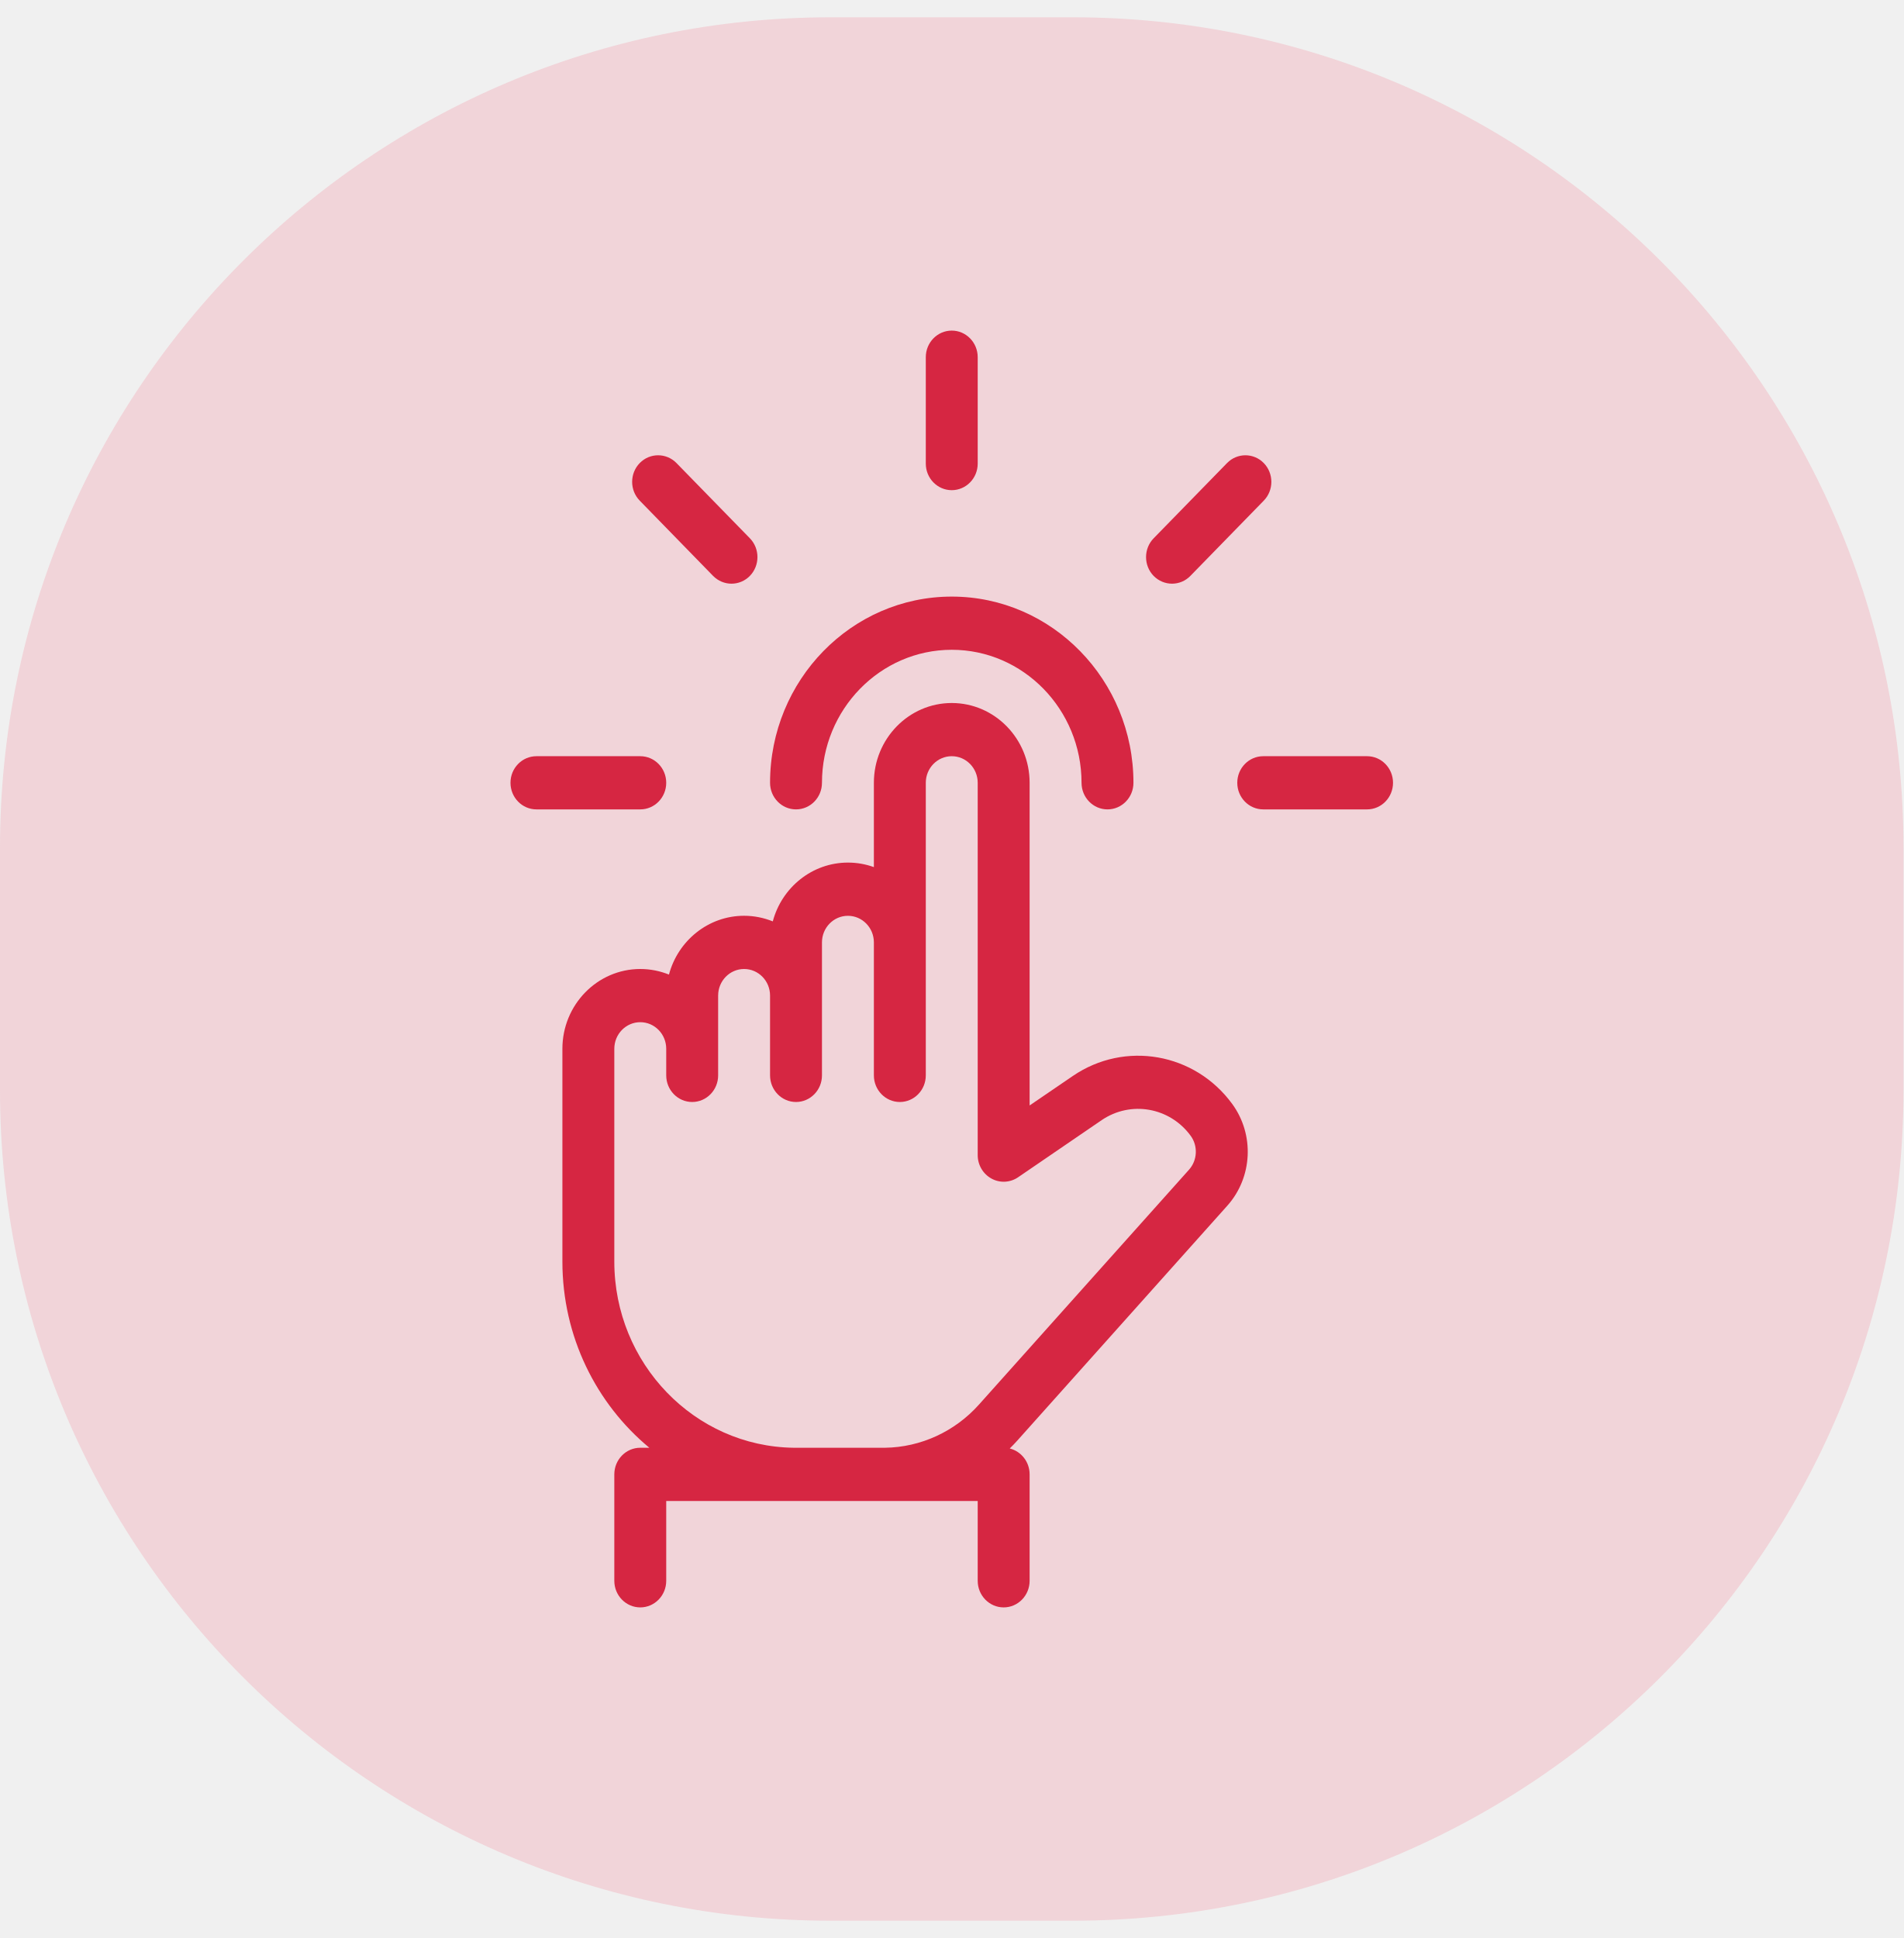
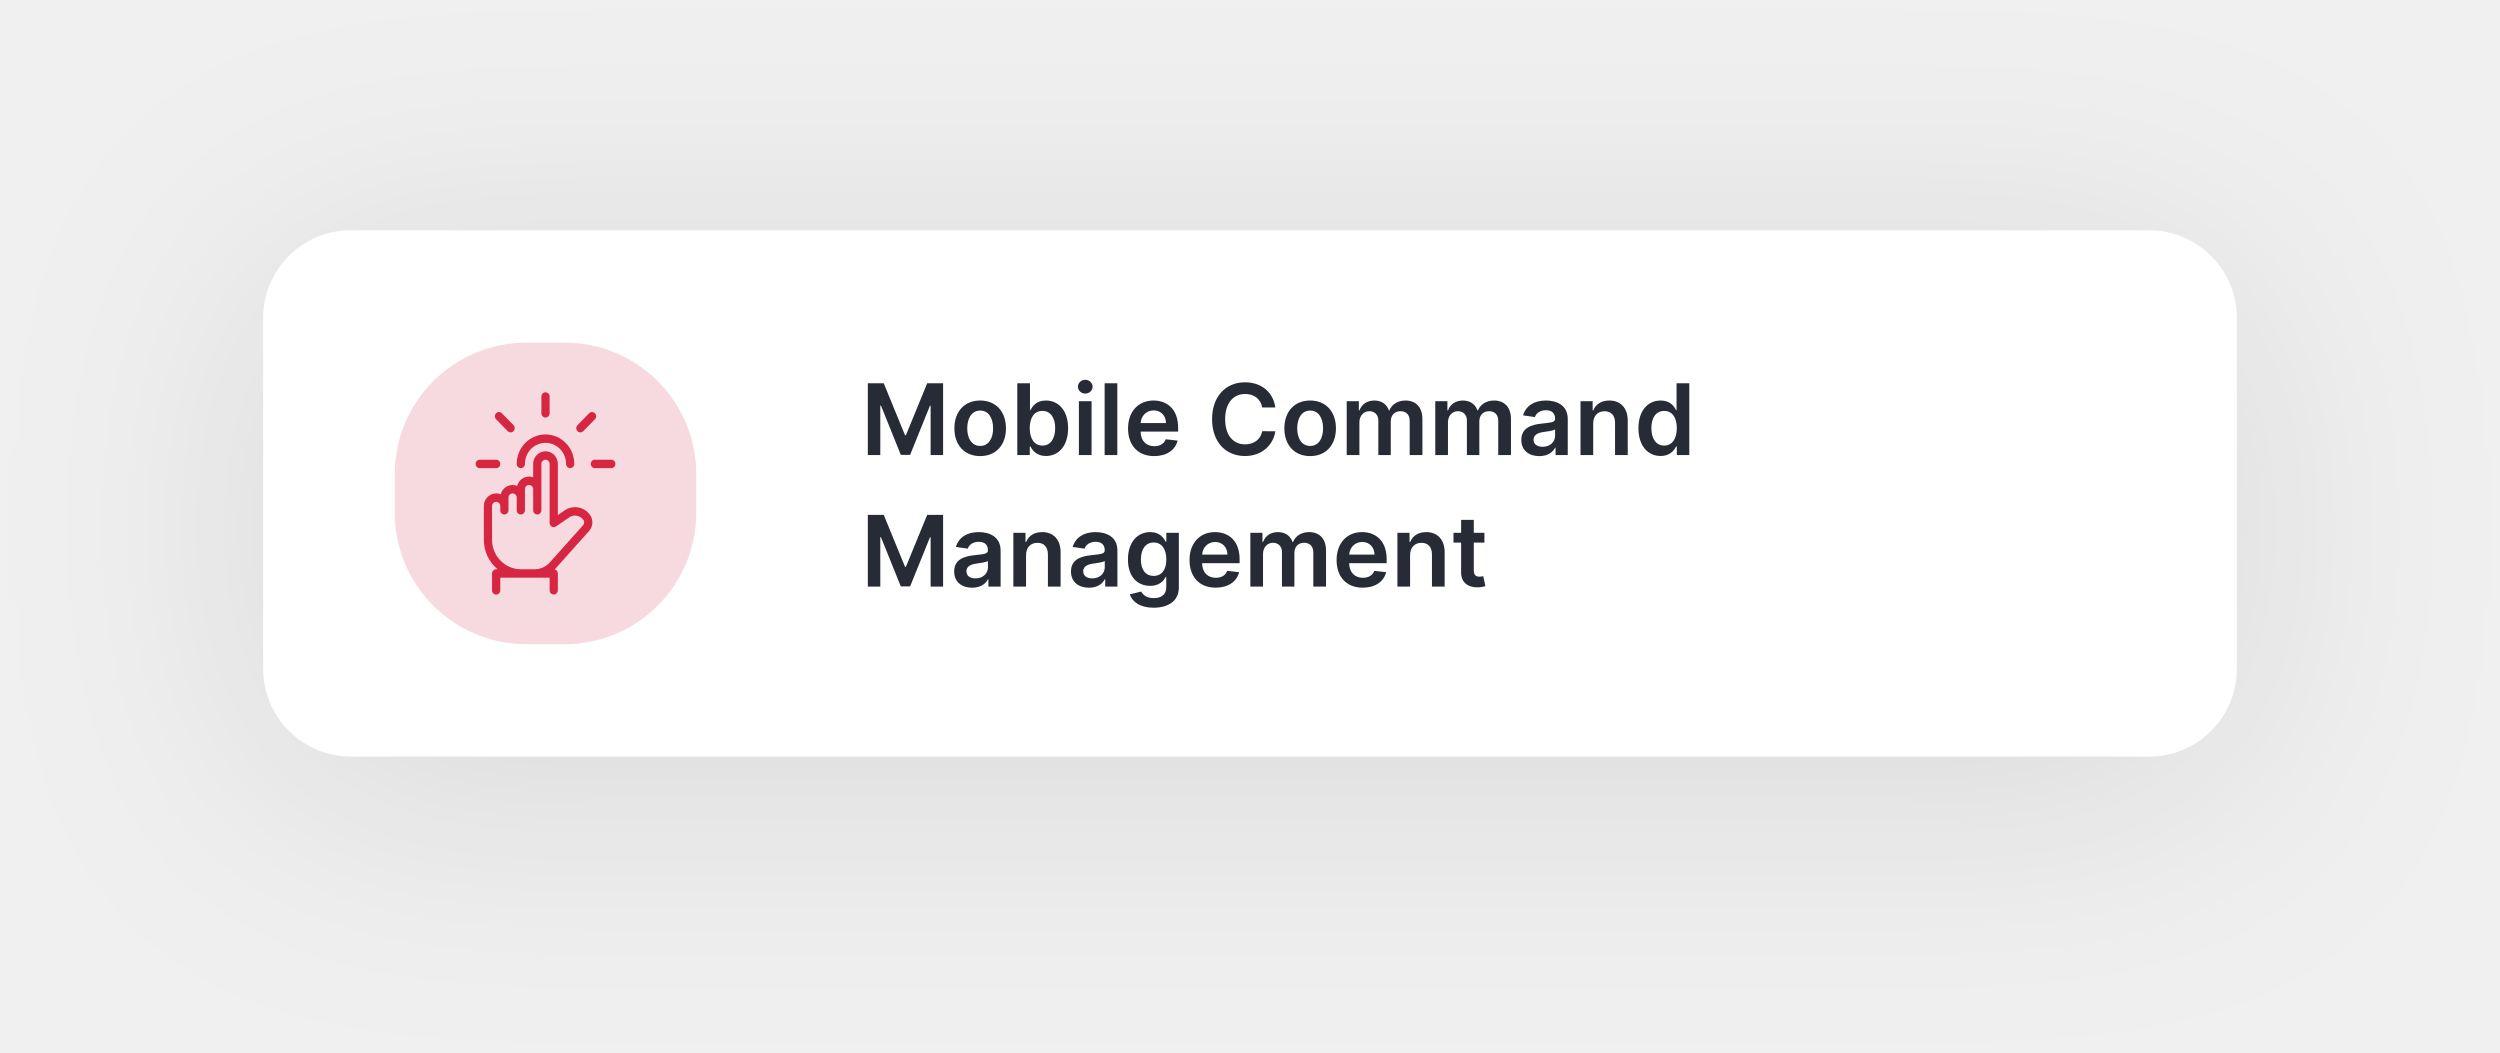
- <svg xmlns="http://www.w3.org/2000/svg" width="55" height="56" viewBox="0 0 55 56" fill="none">
-   <rect opacity="0.6" y="0.5" width="55" height="55" rx="24" fill="#F1C1C9" />
-   <path fill-rule="evenodd" clip-rule="evenodd" d="M26.75 10.322C26.75 9.897 27.086 9.553 27.5 9.553C27.914 9.553 28.25 9.897 28.25 10.322V13.396C28.25 13.82 27.914 14.164 27.5 14.164C27.086 14.164 26.75 13.82 26.75 13.396V10.322ZM36.5 21.851H39.5C39.914 21.851 40.25 22.195 40.25 22.619C40.25 23.044 39.914 23.388 39.5 23.388H36.5C36.086 23.388 35.75 23.044 35.75 22.619C35.75 22.195 36.086 21.851 36.5 21.851ZM18.5 21.851H15.5C15.086 21.851 14.75 22.195 14.75 22.619C14.75 23.044 15.086 23.388 15.5 23.388H18.5C18.914 23.388 19.25 23.044 19.25 22.619C19.25 22.195 18.914 21.851 18.5 21.851ZM35.455 13.38C35.747 13.081 36.223 13.081 36.515 13.38C36.808 13.68 36.808 14.168 36.515 14.467L34.394 16.642C34.249 16.791 34.057 16.866 33.865 16.866C33.673 16.866 33.481 16.791 33.334 16.642C33.041 16.342 33.041 15.854 33.334 15.554L35.455 13.38ZM21.667 15.554L19.546 13.38C19.253 13.081 18.777 13.081 18.485 13.38C18.192 13.68 18.192 14.168 18.485 14.467L20.605 16.642C20.752 16.791 20.944 16.866 21.136 16.866C21.328 16.866 21.52 16.791 21.666 16.642C21.959 16.342 21.959 15.854 21.667 15.554ZM31 31.09C32.501 30.066 34.523 30.421 35.603 31.898C36.252 32.785 36.193 34.021 35.462 34.84L29.392 41.629C29.322 41.707 29.25 41.782 29.176 41.855C29.505 41.937 29.75 42.241 29.75 42.603V45.678C29.75 46.102 29.414 46.447 29 46.447C28.586 46.447 28.25 46.103 28.25 45.678V43.372H19.25V45.678C19.25 46.103 18.914 46.447 18.5 46.447C18.086 46.447 17.75 46.103 17.75 45.678V42.603C17.75 42.179 18.086 41.834 18.5 41.834H18.762C17.231 40.565 16.25 38.625 16.25 36.454V30.306C16.25 29.034 17.259 28 18.5 28C18.793 28 19.072 28.058 19.329 28.161C19.589 27.183 20.465 26.462 21.5 26.462C21.793 26.462 22.072 26.521 22.329 26.624C22.589 25.646 23.465 24.925 24.5 24.925C24.762 24.925 25.016 24.971 25.25 25.056V22.619C25.25 21.348 26.259 20.314 27.5 20.314C28.741 20.314 29.75 21.348 29.75 22.619V31.943L31 31.09ZM28.285 40.588C27.589 41.367 26.604 41.819 25.575 41.834H22.934C20.07 41.798 17.75 39.399 17.75 36.454V30.306C17.75 29.881 18.086 29.537 18.5 29.537C18.914 29.537 19.25 29.881 19.25 30.306V31.074C19.25 31.498 19.586 31.843 20 31.843C20.414 31.843 20.75 31.498 20.75 31.074V28.768C20.75 28.344 21.086 28 21.5 28C21.914 28 22.25 28.344 22.25 28.768V31.074C22.25 31.498 22.586 31.843 23 31.843C23.414 31.843 23.75 31.498 23.75 31.074V27.231C23.75 26.807 24.086 26.463 24.5 26.463C24.914 26.463 25.25 26.807 25.25 27.231V31.074C25.25 31.498 25.586 31.843 26 31.843C26.414 31.843 26.75 31.498 26.75 31.074V22.619C26.75 22.195 27.086 21.851 27.5 21.851C27.914 21.851 28.25 22.195 28.25 22.619V33.38C28.25 33.664 28.405 33.923 28.648 34.056C28.89 34.19 29.188 34.175 29.417 34.018L31.832 32.367C32.67 31.797 33.799 31.993 34.403 32.819C34.619 33.114 34.599 33.528 34.355 33.8L28.285 40.588ZM22.25 22.619C22.25 19.652 24.605 17.239 27.5 17.239C30.395 17.239 32.75 19.652 32.75 22.619C32.75 23.044 32.414 23.388 32 23.388C31.586 23.388 31.25 23.044 31.25 22.619C31.25 20.501 29.567 18.776 27.5 18.776C25.433 18.776 23.75 20.501 23.75 22.619C23.75 23.044 23.414 23.388 23 23.388C22.586 23.388 22.25 23.044 22.25 22.619Z" fill="#D62642" />
+ <svg xmlns="http://www.w3.org/2000/svg" width="456" height="192" viewBox="0 0 456 192" fill="none">
+   <g filter="url(#filter0_d)">
+     <rect x="48" y="42" width="360" height="96" rx="16" fill="white" />
+   </g>
+   <path d="M158.291 69.909V83H160.567V73.987H160.688L164.306 82.962H166.006L169.624 74.006H169.746V83H172.021V69.909H169.119L165.233 79.395H165.08L161.193 69.909H158.291ZM178.784 83.192C181.661 83.192 183.489 81.165 183.489 78.129C183.489 75.087 181.661 73.054 178.784 73.054C175.908 73.054 174.08 75.087 174.08 78.129C174.08 81.165 175.908 83.192 178.784 83.192ZM178.797 81.338C177.205 81.338 176.425 79.919 176.425 78.123C176.425 76.327 177.205 74.888 178.797 74.888C180.363 74.888 181.143 76.327 181.143 78.123C181.143 79.919 180.363 81.338 178.797 81.338ZM185.555 83H187.83V81.453H187.965C188.329 82.169 189.09 83.173 190.777 83.173C193.091 83.173 194.823 81.338 194.823 78.104C194.823 74.831 193.04 73.054 190.771 73.054C189.039 73.054 188.316 74.096 187.965 74.805H187.869V69.909H185.555V83ZM187.824 78.091C187.824 76.186 188.642 74.952 190.132 74.952C191.672 74.952 192.465 76.263 192.465 78.091C192.465 79.932 191.659 81.274 190.132 81.274C188.655 81.274 187.824 79.996 187.824 78.091ZM196.79 83H199.104V73.182H196.79V83ZM197.954 71.788C198.689 71.788 199.29 71.226 199.29 70.535C199.29 69.839 198.689 69.276 197.954 69.276C197.212 69.276 196.612 69.839 196.612 70.535C196.612 71.226 197.212 71.788 197.954 71.788ZM203.798 69.909H201.484V83H203.798V69.909ZM210.524 83.192C212.812 83.192 214.385 82.073 214.794 80.367L212.633 80.124C212.32 80.954 211.553 81.389 210.556 81.389C209.06 81.389 208.069 80.405 208.05 78.724H214.89V78.014C214.89 74.569 212.819 73.054 210.402 73.054C207.59 73.054 205.755 75.119 205.755 78.148C205.755 81.229 207.564 83.192 210.524 83.192ZM208.056 77.164C208.127 75.911 209.054 74.856 210.434 74.856C211.764 74.856 212.659 75.828 212.672 77.164H208.056ZM232.619 74.326C232.217 71.418 229.98 69.73 227.078 69.73C223.658 69.73 221.082 72.223 221.082 76.454C221.082 80.68 223.626 83.179 227.078 83.179C230.191 83.179 232.255 81.165 232.619 78.666L230.229 78.653C229.928 80.188 228.676 81.05 227.11 81.05C224.987 81.05 223.466 79.459 223.466 76.454C223.466 73.501 224.975 71.859 227.116 71.859C228.708 71.859 229.954 72.76 230.229 74.326H232.619ZM238.972 83.192C241.848 83.192 243.676 81.165 243.676 78.129C243.676 75.087 241.848 73.054 238.972 73.054C236.095 73.054 234.267 75.087 234.267 78.129C234.267 81.165 236.095 83.192 238.972 83.192ZM238.984 81.338C237.393 81.338 236.613 79.919 236.613 78.123C236.613 76.327 237.393 74.888 238.984 74.888C240.55 74.888 241.33 76.327 241.33 78.123C241.33 79.919 240.55 81.338 238.984 81.338ZM245.64 83H247.954V77.03C247.954 75.822 248.759 75.004 249.757 75.004C250.735 75.004 251.406 75.662 251.406 76.672V83H253.675V76.876C253.675 75.771 254.333 75.004 255.452 75.004C256.385 75.004 257.127 75.553 257.127 76.768V83H259.447V76.41C259.447 74.217 258.181 73.054 256.379 73.054C254.953 73.054 253.867 73.757 253.432 74.85H253.33C252.953 73.738 252 73.054 250.677 73.054C249.36 73.054 248.376 73.731 247.967 74.85H247.852V73.182H245.64V83ZM261.794 83H264.108V77.03C264.108 75.822 264.914 75.004 265.911 75.004C266.889 75.004 267.56 75.662 267.56 76.672V83H269.829V76.876C269.829 75.771 270.488 75.004 271.606 75.004C272.539 75.004 273.281 75.553 273.281 76.768V83H275.601V76.41C275.601 74.217 274.336 73.054 272.533 73.054C271.108 73.054 270.021 73.757 269.586 74.85H269.484C269.107 73.738 268.154 73.054 266.831 73.054C265.515 73.054 264.53 73.731 264.121 74.85H264.006V73.182H261.794V83ZM280.774 83.198C282.314 83.198 283.235 82.476 283.657 81.651H283.733V83H285.958V76.429C285.958 73.834 283.842 73.054 281.969 73.054C279.905 73.054 278.319 73.974 277.808 75.764L279.969 76.071C280.199 75.4 280.851 74.825 281.982 74.825C283.056 74.825 283.644 75.374 283.644 76.34V76.378C283.644 77.043 282.947 77.075 281.215 77.26C279.31 77.465 277.488 78.033 277.488 80.245C277.488 82.175 278.901 83.198 280.774 83.198ZM281.375 81.498C280.41 81.498 279.719 81.057 279.719 80.207C279.719 79.318 280.493 78.947 281.528 78.8C282.135 78.717 283.35 78.564 283.65 78.321V79.478C283.65 80.571 282.768 81.498 281.375 81.498ZM290.599 77.247C290.599 75.828 291.455 75.01 292.676 75.01C293.871 75.01 294.587 75.796 294.587 77.106V83H296.901V76.749C296.907 74.396 295.565 73.054 293.539 73.054C292.069 73.054 291.059 73.757 290.611 74.85H290.496V73.182H288.285V83H290.599V77.247ZM302.897 83.173C304.584 83.173 305.345 82.169 305.709 81.453H305.85V83H308.126V69.909H305.805V74.805H305.709C305.358 74.096 304.635 73.054 302.903 73.054C300.634 73.054 298.851 74.831 298.851 78.104C298.851 81.338 300.583 83.173 302.897 83.173ZM303.542 81.274C302.015 81.274 301.209 79.932 301.209 78.091C301.209 76.263 302.002 74.952 303.542 74.952C305.032 74.952 305.85 76.186 305.85 78.091C305.85 79.996 305.019 81.274 303.542 81.274ZM158.291 93.909V107H160.567V97.987H160.688L164.306 106.962H166.006L169.624 98.006H169.746V107H172.021V93.909H169.119L165.233 103.395H165.08L161.193 93.909H158.291ZM177.327 107.198C178.867 107.198 179.788 106.476 180.21 105.651H180.286V107H182.511V100.429C182.511 97.834 180.395 97.054 178.522 97.054C176.457 97.054 174.872 97.974 174.361 99.764L176.521 100.071C176.751 99.4 177.403 98.825 178.535 98.825C179.609 98.825 180.197 99.374 180.197 100.339V100.378C180.197 101.043 179.5 101.075 177.768 101.26C175.863 101.464 174.041 102.033 174.041 104.245C174.041 106.175 175.454 107.198 177.327 107.198ZM177.928 105.498C176.962 105.498 176.272 105.057 176.272 104.207C176.272 103.318 177.045 102.947 178.081 102.8C178.688 102.717 179.903 102.564 180.203 102.321V103.478C180.203 104.571 179.321 105.498 177.928 105.498ZM187.151 101.247C187.151 99.828 188.008 99.01 189.229 99.01C190.424 99.01 191.14 99.796 191.14 101.107V107H193.454V100.749C193.46 98.396 192.118 97.054 190.092 97.054C188.621 97.054 187.612 97.757 187.164 98.85H187.049V97.182H184.837V107H187.151V101.247ZM198.631 107.198C200.172 107.198 201.092 106.476 201.514 105.651H201.591V107H203.815V100.429C203.815 97.834 201.7 97.054 199.827 97.054C197.762 97.054 196.177 97.974 195.665 99.764L197.826 100.071C198.056 99.4 198.708 98.825 199.839 98.825C200.913 98.825 201.501 99.374 201.501 100.339V100.378C201.501 101.043 200.805 101.075 199.072 101.26C197.168 101.464 195.346 102.033 195.346 104.245C195.346 106.175 196.759 107.198 198.631 107.198ZM199.232 105.498C198.267 105.498 197.577 105.057 197.577 104.207C197.577 103.318 198.35 102.947 199.386 102.8C199.993 102.717 201.207 102.564 201.508 102.321V103.478C201.508 104.571 200.626 105.498 199.232 105.498ZM210.412 110.848C213.065 110.848 215.021 109.634 215.021 107.16V97.182H212.739V98.805H212.611C212.259 98.096 211.524 97.054 209.792 97.054C207.523 97.054 205.739 98.831 205.739 102.059C205.739 105.261 207.523 106.859 209.786 106.859C211.467 106.859 212.253 105.958 212.611 105.236H212.726V107.096C212.726 108.502 211.767 109.097 210.45 109.097C209.057 109.097 208.443 108.438 208.162 107.901L206.078 108.406C206.5 109.742 207.913 110.848 210.412 110.848ZM210.431 105.044C208.903 105.044 208.098 103.855 208.098 102.046C208.098 100.263 208.891 98.952 210.431 98.952C211.92 98.952 212.739 100.186 212.739 102.046C212.739 103.919 211.908 105.044 210.431 105.044ZM221.739 107.192C224.027 107.192 225.599 106.073 226.009 104.366L223.848 104.124C223.535 104.955 222.768 105.389 221.771 105.389C220.275 105.389 219.284 104.405 219.265 102.724H226.104V102.014C226.104 98.569 224.033 97.054 221.617 97.054C218.805 97.054 216.97 99.119 216.97 102.148C216.97 105.229 218.779 107.192 221.739 107.192ZM219.271 101.164C219.342 99.911 220.268 98.856 221.649 98.856C222.979 98.856 223.874 99.828 223.886 101.164H219.271ZM228.062 107H230.376V101.03C230.376 99.822 231.181 99.004 232.178 99.004C233.156 99.004 233.828 99.662 233.828 100.672V107H236.097V100.876C236.097 99.771 236.755 99.004 237.874 99.004C238.807 99.004 239.548 99.553 239.548 100.768V107H241.869V100.41C241.869 98.217 240.603 97.054 238.801 97.054C237.375 97.054 236.289 97.757 235.854 98.85H235.752C235.374 97.738 234.422 97.054 233.099 97.054C231.782 97.054 230.798 97.731 230.389 98.85H230.274V97.182H228.062V107ZM248.563 107.192C250.851 107.192 252.424 106.073 252.833 104.366L250.672 104.124C250.359 104.955 249.592 105.389 248.595 105.389C247.099 105.389 246.108 104.405 246.089 102.724H252.929V102.014C252.929 98.569 250.858 97.054 248.441 97.054C245.629 97.054 243.794 99.119 243.794 102.148C243.794 105.229 245.603 107.192 248.563 107.192ZM246.096 101.164C246.166 99.911 247.093 98.856 248.473 98.856C249.803 98.856 250.698 99.828 250.711 101.164H246.096ZM257.2 101.247C257.2 99.828 258.057 99.01 259.278 99.01C260.473 99.01 261.189 99.796 261.189 101.107V107H263.503V100.749C263.509 98.396 262.167 97.054 260.14 97.054C258.67 97.054 257.66 97.757 257.213 98.85H257.098V97.182H254.886V107H257.2V101.247ZM270.758 97.182H268.821V94.829H266.507V97.182H265.113V98.972H266.507V104.43C266.494 106.278 267.836 107.185 269.575 107.134C270.233 107.115 270.687 106.987 270.937 106.904L270.547 105.095C270.419 105.127 270.157 105.185 269.869 105.185C269.287 105.185 268.821 104.98 268.821 104.047V98.972H270.758V97.182Z" fill="#262B35" />
+   <rect opacity="0.6" x="72" y="62.5" width="55" height="55" rx="24" fill="#F1C1C9" />
+   <path fill-rule="evenodd" clip-rule="evenodd" d="M98.75 72.322C98.75 71.897 99.086 71.553 99.5 71.553C99.914 71.553 100.25 71.897 100.25 72.322V75.396C100.25 75.82 99.914 76.164 99.5 76.164C99.086 76.164 98.75 75.82 98.75 75.396V72.322ZM108.5 83.851H111.5C111.914 83.851 112.25 84.195 112.25 84.619C112.25 85.044 111.914 85.388 111.5 85.388H108.5C108.086 85.388 107.75 85.044 107.75 84.619C107.75 84.195 108.086 83.851 108.5 83.851ZM90.5 83.851H87.5C87.086 83.851 86.75 84.195 86.75 84.619C86.75 85.044 87.086 85.388 87.5 85.388H90.5C90.914 85.388 91.25 85.044 91.25 84.619C91.25 84.195 90.914 83.851 90.5 83.851ZM107.455 75.38C107.747 75.081 108.223 75.081 108.515 75.38C108.808 75.68 108.808 76.168 108.515 76.467L106.394 78.641C106.249 78.791 106.057 78.866 105.865 78.866C105.673 78.866 105.481 78.791 105.334 78.641C105.041 78.342 105.041 77.854 105.334 77.554L107.455 75.38ZM93.667 77.554L91.546 75.38C91.253 75.081 90.778 75.081 90.485 75.38C90.192 75.68 90.192 76.168 90.485 76.467L92.605 78.641C92.751 78.791 92.944 78.866 93.135 78.866C93.328 78.866 93.519 78.791 93.666 78.641C93.959 78.342 93.959 77.854 93.667 77.554ZM102.999 93.09C104.501 92.066 106.523 92.421 107.603 93.898C108.252 94.785 108.192 96.021 107.462 96.84L101.391 103.629C101.322 103.707 101.25 103.782 101.176 103.855C101.505 103.937 101.75 104.241 101.75 104.603V107.678C101.75 108.103 101.414 108.447 101 108.447C100.586 108.447 100.25 108.103 100.25 107.678V105.372H91.25V107.678C91.25 108.103 90.914 108.447 90.5 108.447C90.086 108.447 89.75 108.103 89.75 107.678V104.603C89.75 104.179 90.086 103.834 90.5 103.834H90.762C89.231 102.565 88.25 100.625 88.25 98.454V92.306C88.25 91.034 89.26 90 90.5 90C90.793 90 91.072 90.058 91.329 90.161C91.589 89.183 92.465 88.463 93.5 88.463C93.793 88.463 94.072 88.521 94.329 88.624C94.589 87.646 95.465 86.925 96.5 86.925C96.763 86.925 97.016 86.972 97.25 87.056V84.62C97.25 83.348 98.26 82.314 99.5 82.314C100.741 82.314 101.75 83.348 101.75 84.62V93.943L102.999 93.09ZM100.284 102.588C99.589 103.367 98.603 103.819 97.575 103.834H94.934C92.07 103.798 89.75 101.399 89.75 98.454V92.306C89.75 91.881 90.086 91.537 90.5 91.537C90.914 91.537 91.25 91.881 91.25 92.306V93.074C91.25 93.499 91.586 93.843 92 93.843C92.414 93.843 92.75 93.499 92.75 93.074V90.768C92.75 90.344 93.086 90 93.5 90C93.914 90 94.25 90.344 94.25 90.768V93.074C94.25 93.499 94.586 93.843 95 93.843C95.414 93.843 95.75 93.499 95.75 93.074V89.231C95.75 88.807 96.086 88.463 96.5 88.463C96.914 88.463 97.25 88.807 97.25 89.231V93.074C97.25 93.498 97.586 93.843 98 93.843C98.414 93.843 98.75 93.498 98.75 93.074V84.62C98.75 84.195 99.086 83.851 99.5 83.851C99.914 83.851 100.25 84.195 100.25 84.62V95.38C100.25 95.664 100.405 95.923 100.648 96.056C100.891 96.19 101.188 96.175 101.417 96.018L103.832 94.367C104.671 93.797 105.799 93.993 106.403 94.819C106.619 95.114 106.599 95.528 106.355 95.8L100.284 102.588ZM94.25 84.619C94.25 81.652 96.605 79.239 99.5 79.239C102.395 79.239 104.75 81.652 104.75 84.619C104.75 85.043 104.414 85.388 104 85.388C103.586 85.388 103.25 85.043 103.25 84.619C103.25 82.501 101.567 80.776 99.5 80.776C97.433 80.776 95.75 82.501 95.75 84.619C95.75 85.044 95.414 85.388 95 85.388C94.586 85.388 94.25 85.044 94.25 84.619Z" fill="#D62642" />
+   <defs>
+     <filter id="filter0_d" x="0" y="0" width="456" height="192" filterUnits="userSpaceOnUse" color-interpolation-filters="sRGB">
+       <feFlood flood-opacity="0" result="BackgroundImageFix" />
+       <feColorMatrix in="SourceAlpha" type="matrix" values="0 0 0 0 0 0 0 0 0 0 0 0 0 0 0 0 0 0 127 0" result="hardAlpha" />
+       <feOffset dy="6" />
+       <feGaussianBlur stdDeviation="24" />
+       <feColorMatrix type="matrix" values="0 0 0 0 0 0 0 0 0 0 0 0 0 0 0 0 0 0 0.1 0" />
+       <feBlend mode="normal" in2="BackgroundImageFix" result="effect1_dropShadow" />
+       <feBlend mode="normal" in="SourceGraphic" in2="effect1_dropShadow" result="shape" />
+     </filter>
+   </defs>
</svg>
